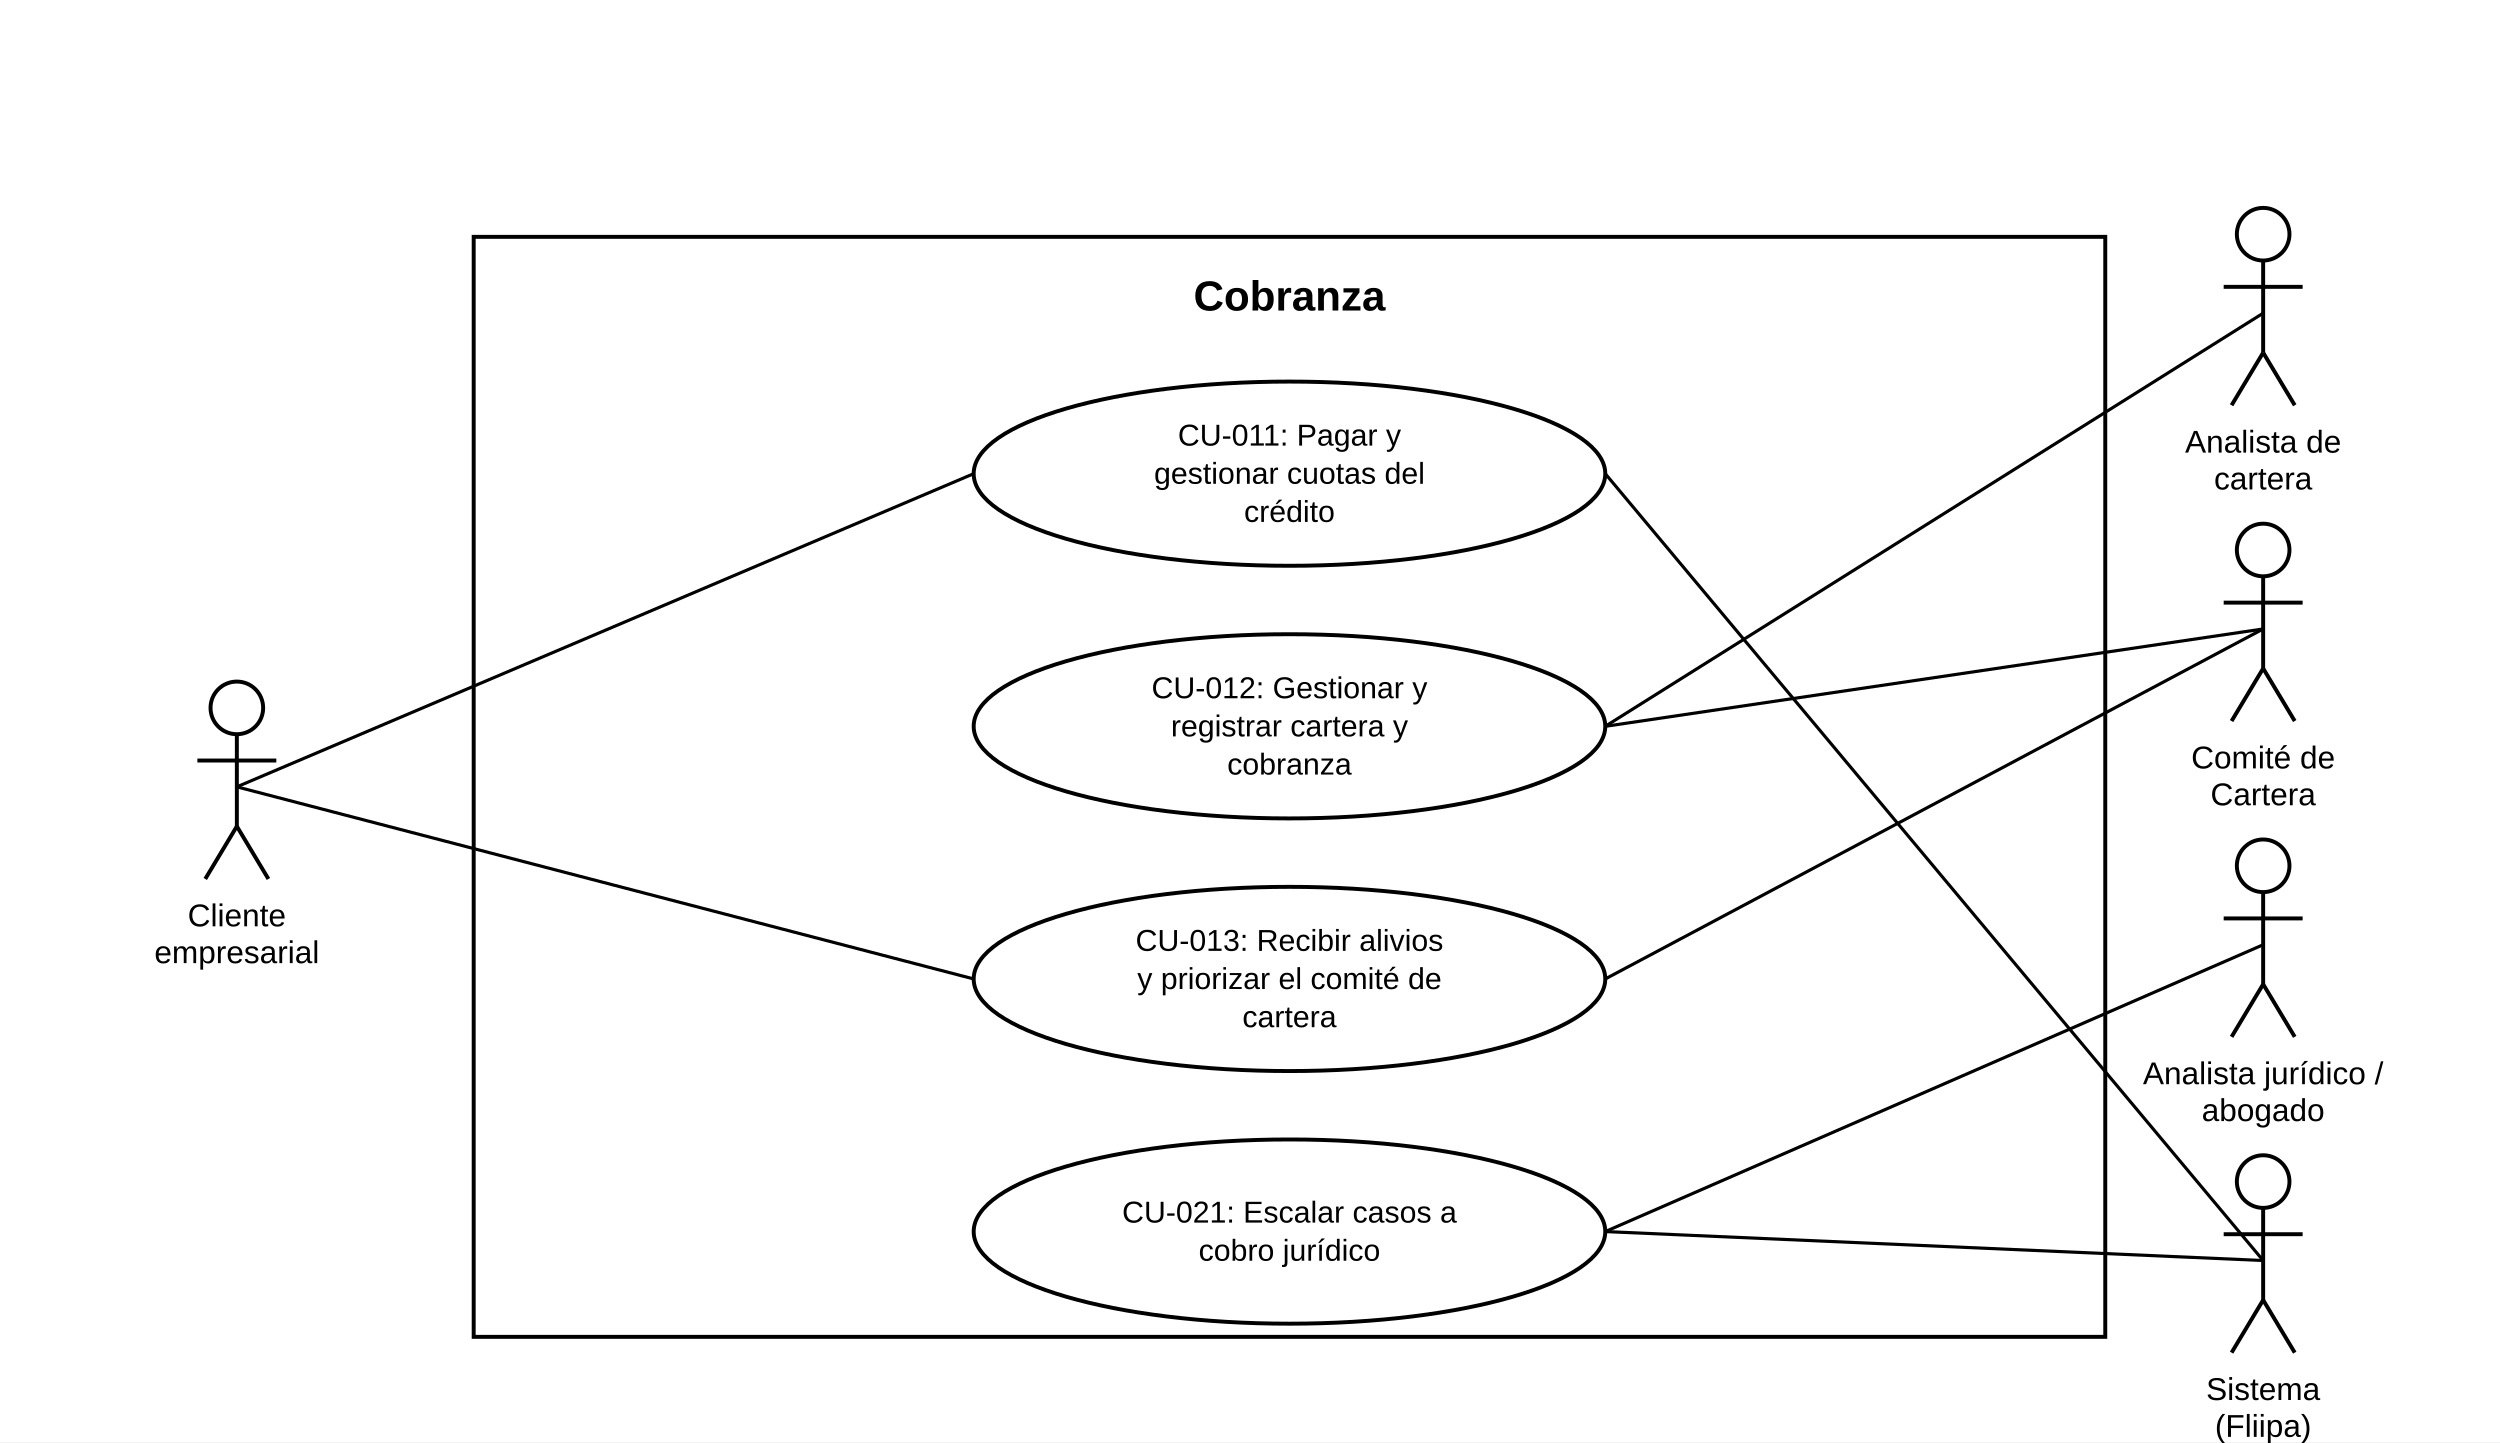
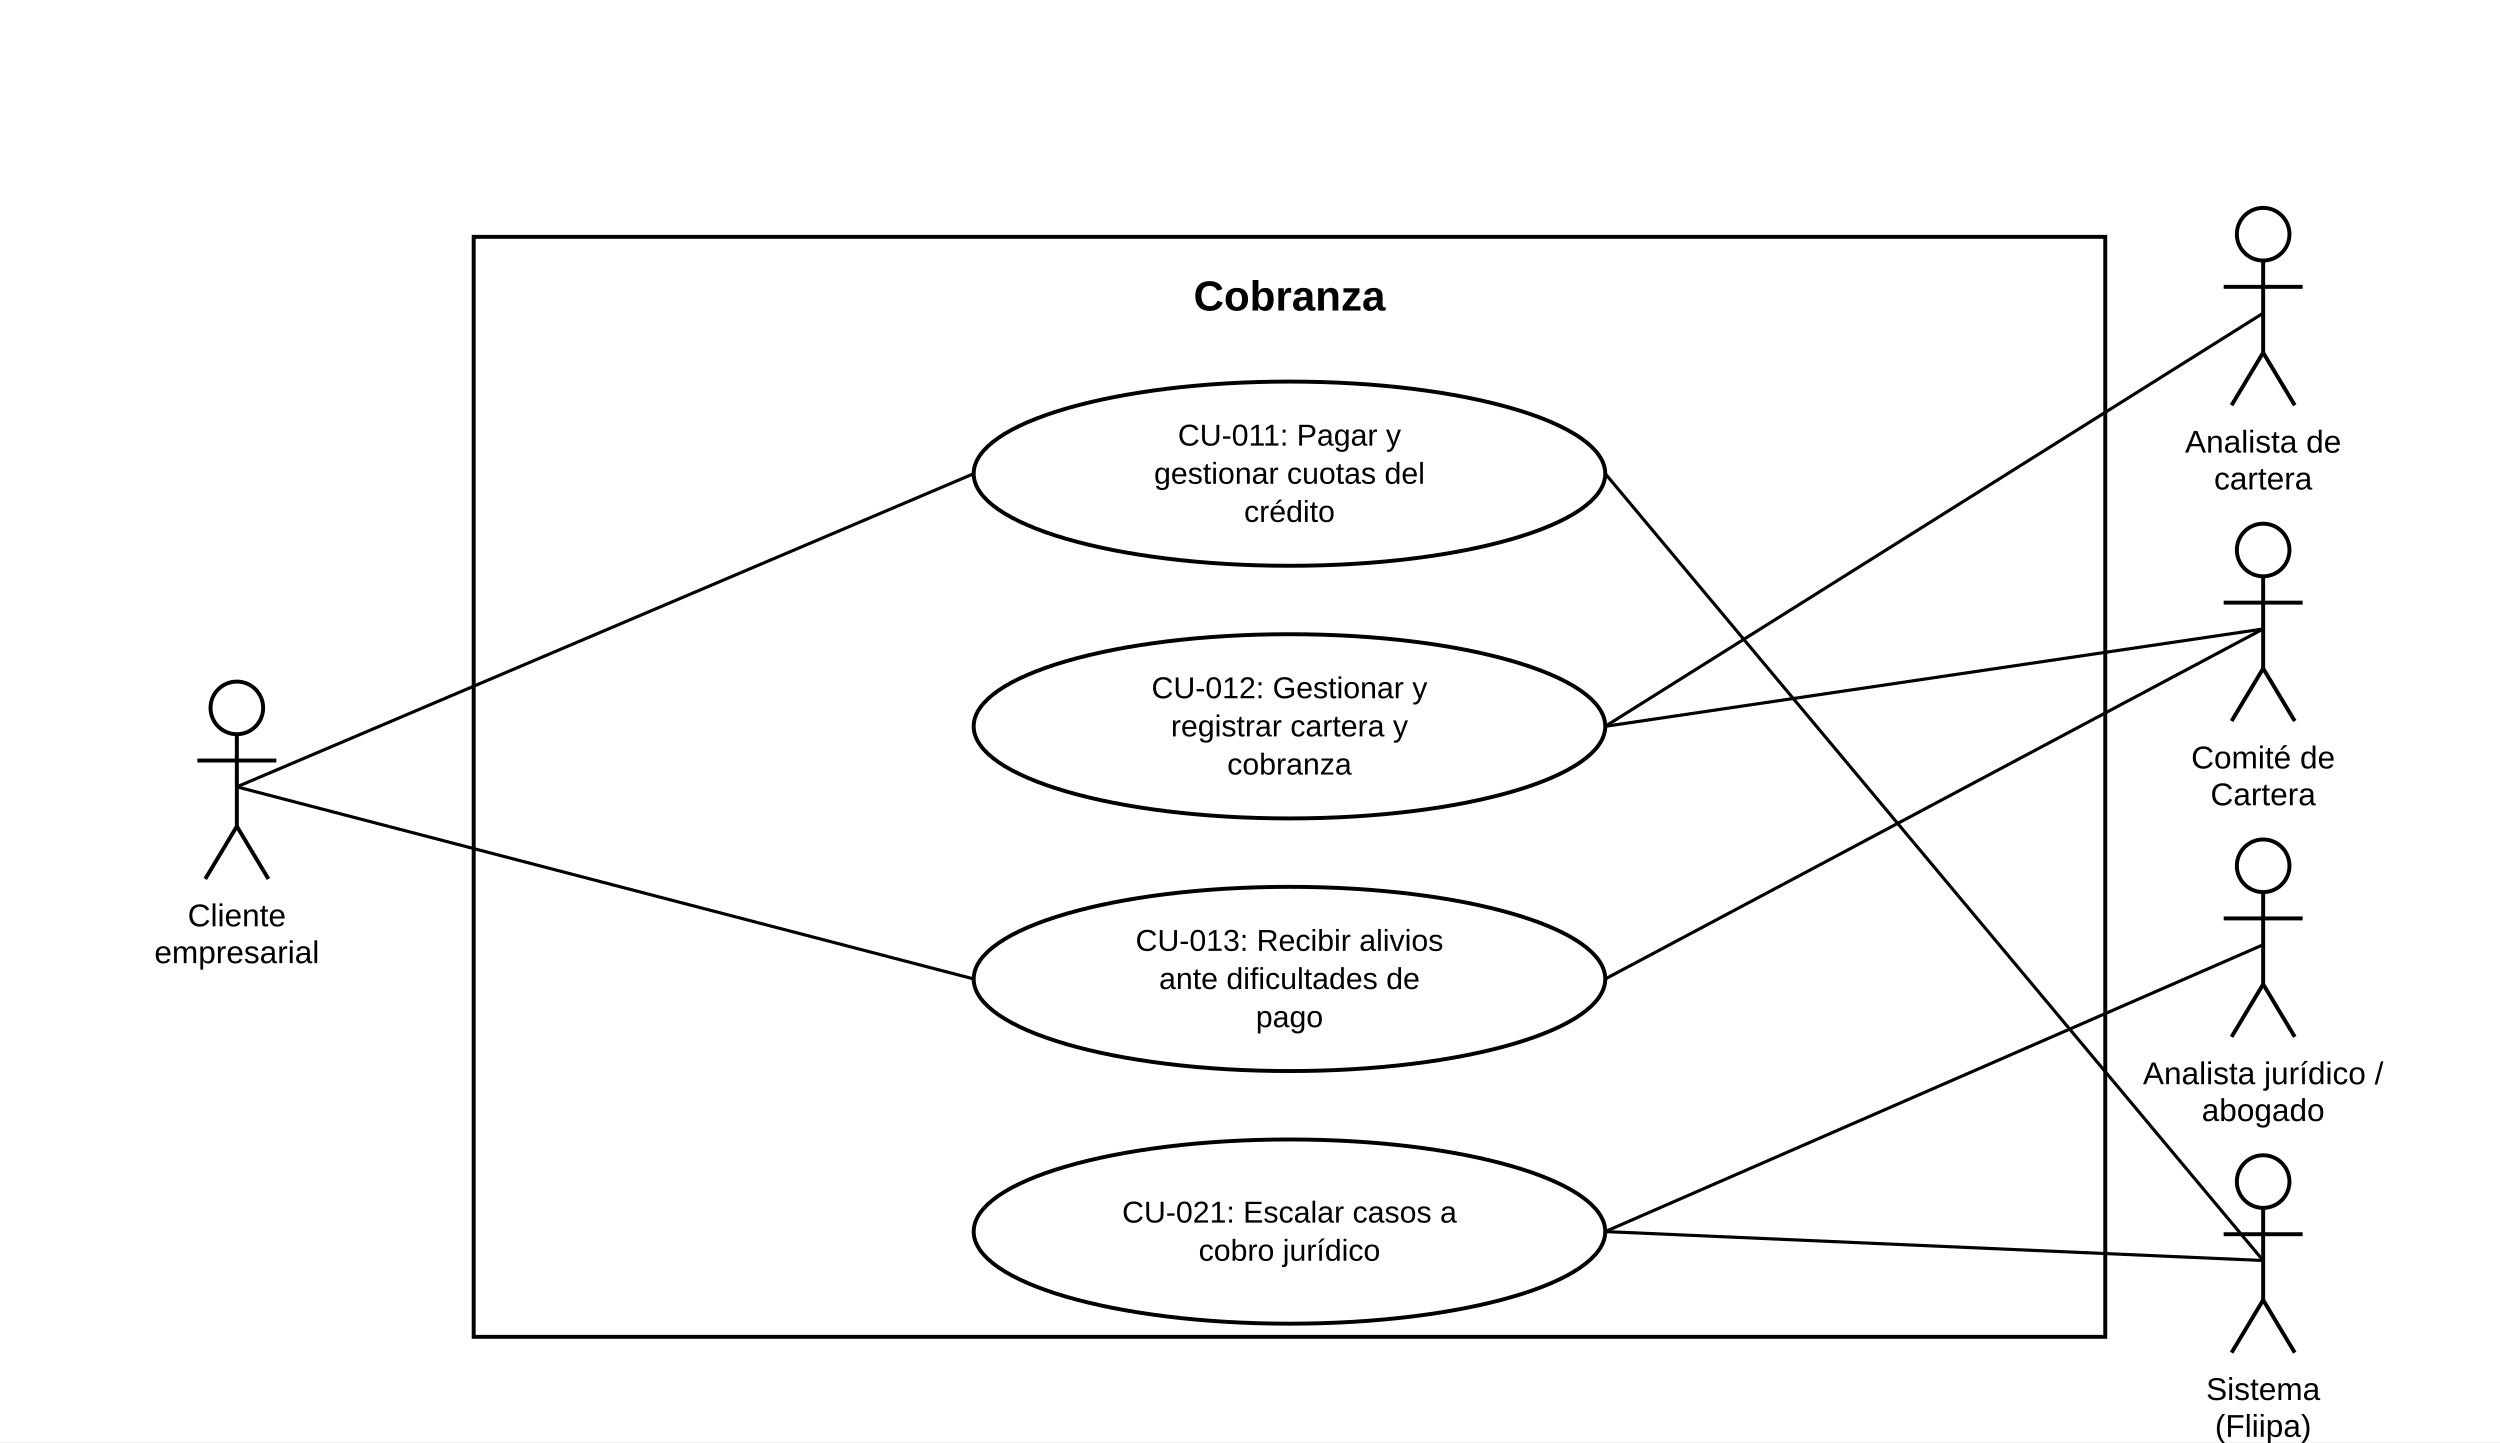
<svg xmlns="http://www.w3.org/2000/svg" viewBox="0 0 950 548" font-family="Arial, sans-serif">
  <rect x="0" y="0" width="950" height="548" fill="white" />
  <rect x="180" y="90" width="620" height="418" fill="white" stroke="black" stroke-width="1.5" />
  <line x1="90" y1="299.0" x2="370.0" y2="180.0" stroke="black" stroke-width="1.2" />
  <line x1="90" y1="299.0" x2="370.0" y2="372.0" stroke="black" stroke-width="1.2" />
  <line x1="860" y1="119.0" x2="610.0" y2="276.0" stroke="black" stroke-width="1.2" />
  <line x1="860" y1="239.0" x2="610.0" y2="276.0" stroke="black" stroke-width="1.2" />
  <line x1="860" y1="239.0" x2="610.0" y2="372.0" stroke="black" stroke-width="1.2" />
  <line x1="860" y1="359.0" x2="610.0" y2="468.0" stroke="black" stroke-width="1.2" />
  <line x1="860" y1="479.0" x2="610.0" y2="180.0" stroke="black" stroke-width="1.2" />
  <line x1="860" y1="479.0" x2="610.0" y2="468.0" stroke="black" stroke-width="1.2" />
  <text x="490.0" y="118" font-size="16" font-weight="bold" text-anchor="middle">Cobranza</text>
  <ellipse cx="490.0" cy="180.0" rx="120.0" ry="35.0" fill="white" stroke="black" stroke-width="1.5" />
  <text x="490.0" y="169.333" font-size="11.5" font-family="Arial, sans-serif" text-anchor="middle" fill="#000000">CU-011: Pagar y</text>
  <text x="490.0" y="183.833" font-size="11.5" font-family="Arial, sans-serif" text-anchor="middle" fill="#000000">gestionar cuotas del</text>
  <text x="490.0" y="198.333" font-size="11.5" font-family="Arial, sans-serif" text-anchor="middle" fill="#000000">crédito</text>
  <ellipse cx="490.0" cy="276.0" rx="120.0" ry="35.0" fill="white" stroke="black" stroke-width="1.5" />
  <text x="490.0" y="265.333" font-size="11.5" font-family="Arial, sans-serif" text-anchor="middle" fill="#000000">CU-012: Gestionar y</text>
  <text x="490.0" y="279.833" font-size="11.5" font-family="Arial, sans-serif" text-anchor="middle" fill="#000000">registrar cartera y</text>
  <text x="490.0" y="294.333" font-size="11.5" font-family="Arial, sans-serif" text-anchor="middle" fill="#000000">cobranza</text>
  <ellipse cx="490.0" cy="372.0" rx="120.0" ry="35.0" fill="white" stroke="black" stroke-width="1.5" />
  <text x="490.0" y="361.333" font-size="11.5" font-family="Arial, sans-serif" text-anchor="middle" fill="#000000">CU-013: Recibir alivios</text>
-   <text x="490.0" y="375.833" font-size="11.5" font-family="Arial, sans-serif" text-anchor="middle" fill="#000000">y priorizar el comité de</text>
-   <text x="490.0" y="390.333" font-size="11.5" font-family="Arial, sans-serif" text-anchor="middle" fill="#000000">cartera</text>
+   <text x="490.0" y="375.833" font-size="11.5" font-family="Arial, sans-serif" text-anchor="middle" fill="#000000">ante dificultades de</text>
+   <text x="490.0" y="390.333" font-size="11.5" font-family="Arial, sans-serif" text-anchor="middle" fill="#000000">pago</text>
  <ellipse cx="490.0" cy="468.0" rx="120.0" ry="35.0" fill="white" stroke="black" stroke-width="1.5" />
  <text x="490.0" y="464.583" font-size="11.5" font-family="Arial, sans-serif" text-anchor="middle" fill="#000000">CU-021: Escalar casos a</text>
  <text x="490.0" y="479.083" font-size="11.5" font-family="Arial, sans-serif" text-anchor="middle" fill="#000000">cobro jurídico</text>
  <g>
    <circle cx="90" cy="269.0" r="10.0" fill="white" stroke="black" stroke-width="1.5" />
    <line x1="90" y1="279.0" x2="90" y2="314.0" stroke="black" stroke-width="1.5" />
    <line x1="75.0" y1="289.0" x2="105.0" y2="289.0" stroke="black" stroke-width="1.5" />
    <line x1="90" y1="314.0" x2="78.0" y2="334.0" stroke="black" stroke-width="1.5" />
    <line x1="90" y1="314.0" x2="102.0" y2="334.0" stroke="black" stroke-width="1.5" />
  </g>
  <text x="90" y="352.0" font-size="12" font-family="Arial, sans-serif" text-anchor="middle" fill="#000000">Cliente</text>
  <text x="90" y="366.0" font-size="12" font-family="Arial, sans-serif" text-anchor="middle" fill="#000000">empresarial</text>
  <g>
    <circle cx="860" cy="89.0" r="10.0" fill="white" stroke="black" stroke-width="1.5" />
    <line x1="860" y1="99.0" x2="860" y2="134.0" stroke="black" stroke-width="1.5" />
    <line x1="845.0" y1="109.0" x2="875.0" y2="109.0" stroke="black" stroke-width="1.5" />
    <line x1="860" y1="134.0" x2="848.0" y2="154.0" stroke="black" stroke-width="1.5" />
    <line x1="860" y1="134.0" x2="872.0" y2="154.0" stroke="black" stroke-width="1.5" />
  </g>
  <text x="860" y="172.0" font-size="12" font-family="Arial, sans-serif" text-anchor="middle" fill="#000000">Analista de</text>
  <text x="860" y="186.0" font-size="12" font-family="Arial, sans-serif" text-anchor="middle" fill="#000000">cartera</text>
  <g>
    <circle cx="860" cy="209.0" r="10.0" fill="white" stroke="black" stroke-width="1.5" />
    <line x1="860" y1="219.0" x2="860" y2="254.0" stroke="black" stroke-width="1.5" />
    <line x1="845.0" y1="229.0" x2="875.0" y2="229.0" stroke="black" stroke-width="1.5" />
    <line x1="860" y1="254.0" x2="848.0" y2="274.0" stroke="black" stroke-width="1.5" />
    <line x1="860" y1="254.0" x2="872.0" y2="274.0" stroke="black" stroke-width="1.5" />
  </g>
  <text x="860" y="292.0" font-size="12" font-family="Arial, sans-serif" text-anchor="middle" fill="#000000">Comité de</text>
  <text x="860" y="306.0" font-size="12" font-family="Arial, sans-serif" text-anchor="middle" fill="#000000">Cartera</text>
  <g>
    <circle cx="860" cy="329.0" r="10.0" fill="white" stroke="black" stroke-width="1.5" />
    <line x1="860" y1="339.0" x2="860" y2="374.0" stroke="black" stroke-width="1.5" />
    <line x1="845.0" y1="349.0" x2="875.0" y2="349.0" stroke="black" stroke-width="1.5" />
    <line x1="860" y1="374.0" x2="848.0" y2="394.0" stroke="black" stroke-width="1.5" />
    <line x1="860" y1="374.0" x2="872.0" y2="394.0" stroke="black" stroke-width="1.5" />
  </g>
  <text x="860" y="412.0" font-size="12" font-family="Arial, sans-serif" text-anchor="middle" fill="#000000">Analista jurídico /</text>
  <text x="860" y="426.0" font-size="12" font-family="Arial, sans-serif" text-anchor="middle" fill="#000000">abogado</text>
  <g>
    <circle cx="860" cy="449.0" r="10.0" fill="white" stroke="black" stroke-width="1.5" />
    <line x1="860" y1="459.0" x2="860" y2="494.0" stroke="black" stroke-width="1.5" />
    <line x1="845.0" y1="469.0" x2="875.0" y2="469.0" stroke="black" stroke-width="1.5" />
    <line x1="860" y1="494.0" x2="848.0" y2="514.0" stroke="black" stroke-width="1.5" />
    <line x1="860" y1="494.0" x2="872.0" y2="514.0" stroke="black" stroke-width="1.5" />
  </g>
  <text x="860" y="532.0" font-size="12" font-family="Arial, sans-serif" text-anchor="middle" fill="#000000">Sistema</text>
  <text x="860" y="546.0" font-size="12" font-family="Arial, sans-serif" text-anchor="middle" fill="#000000">(Fliipa)</text>
</svg>
